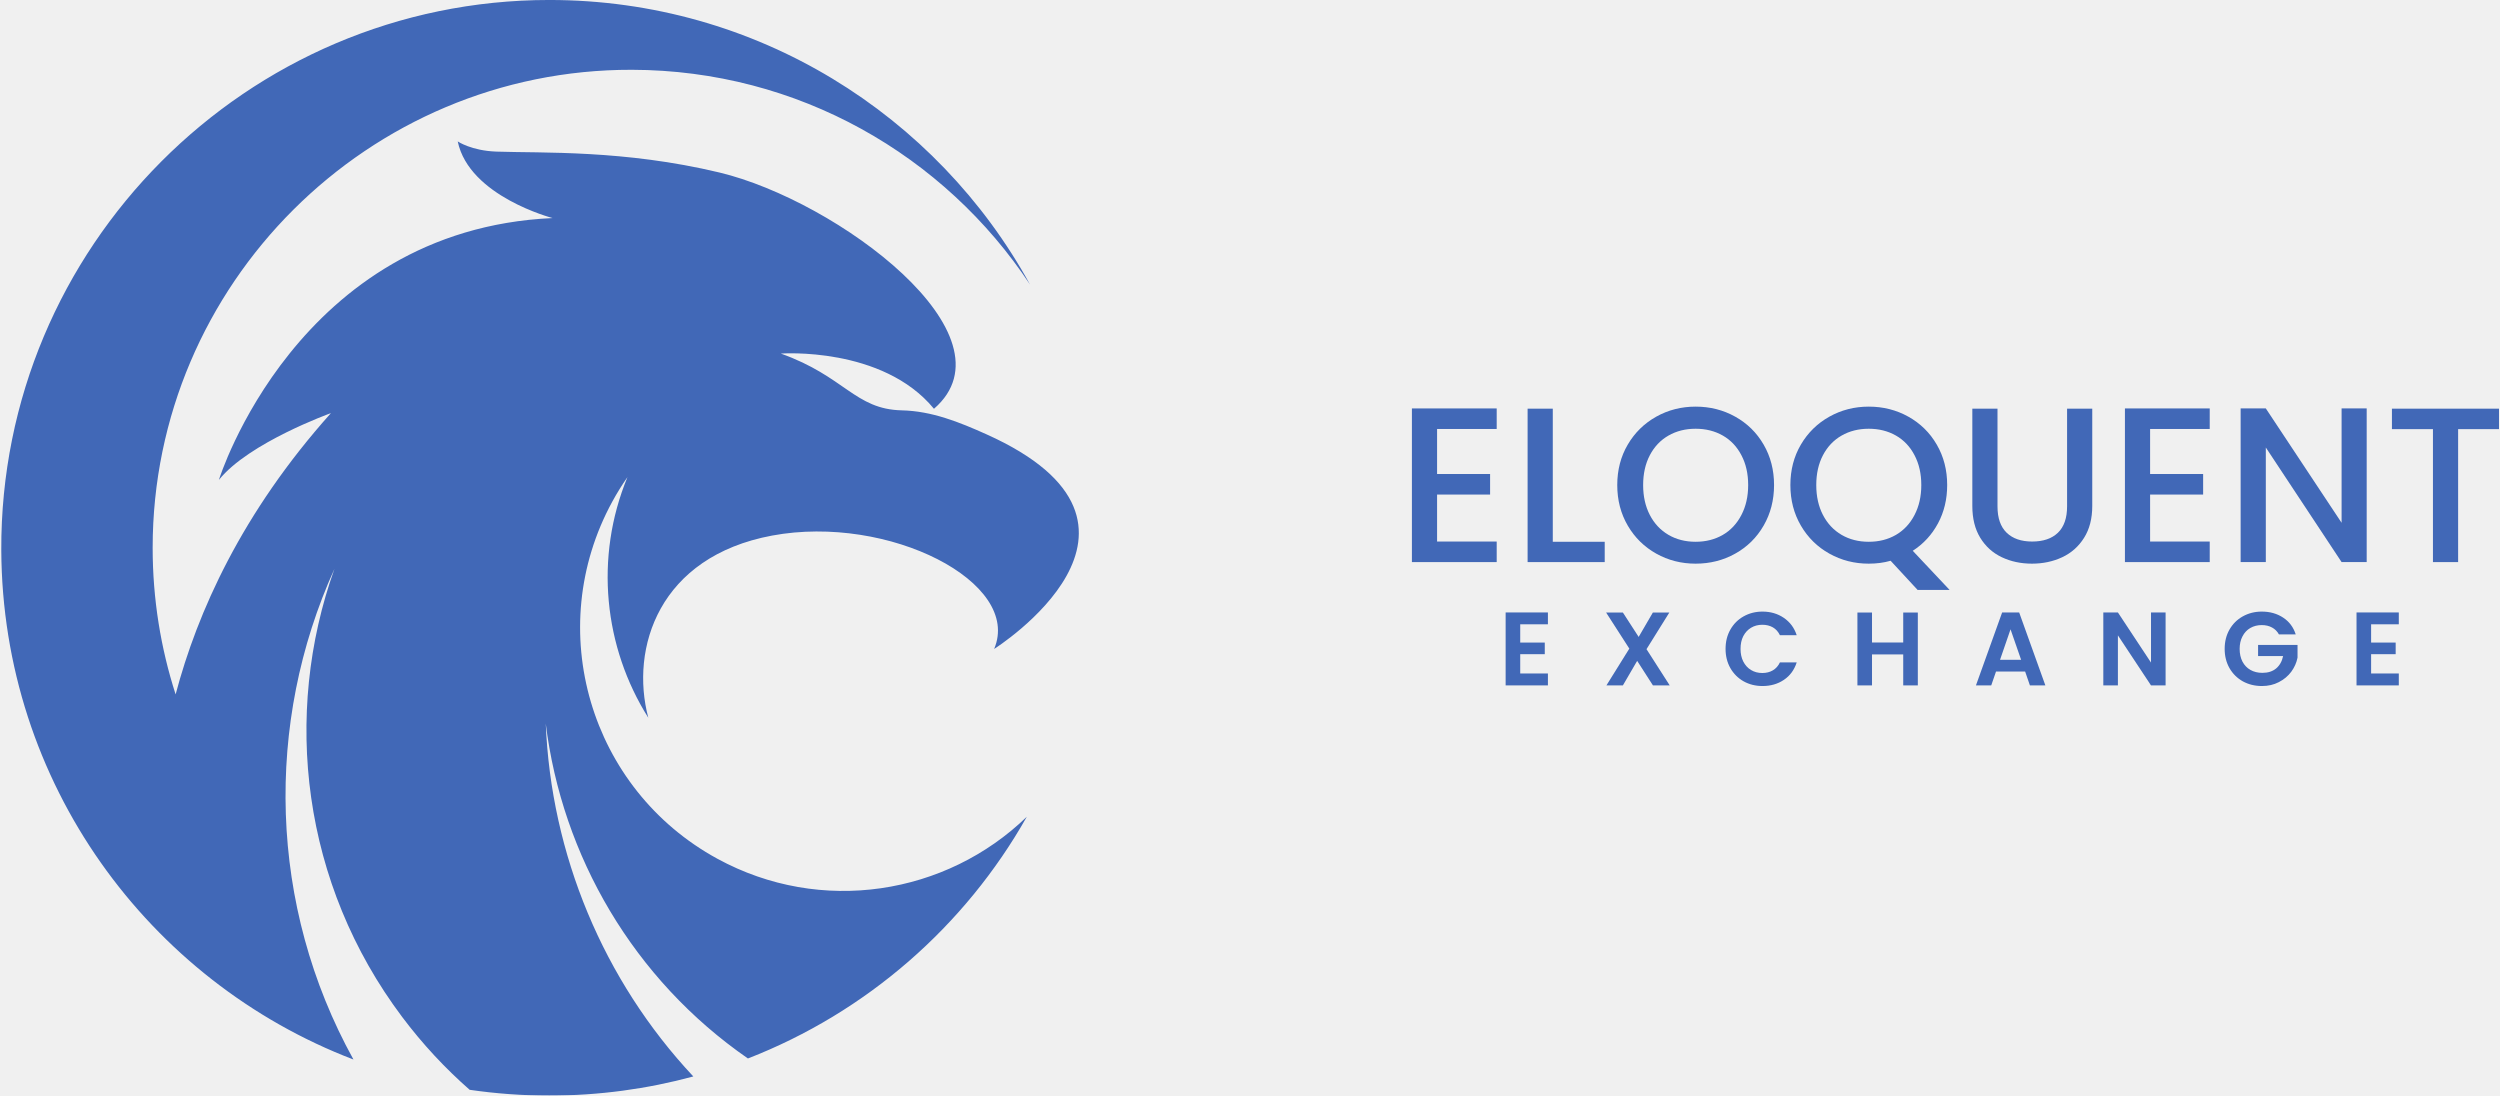
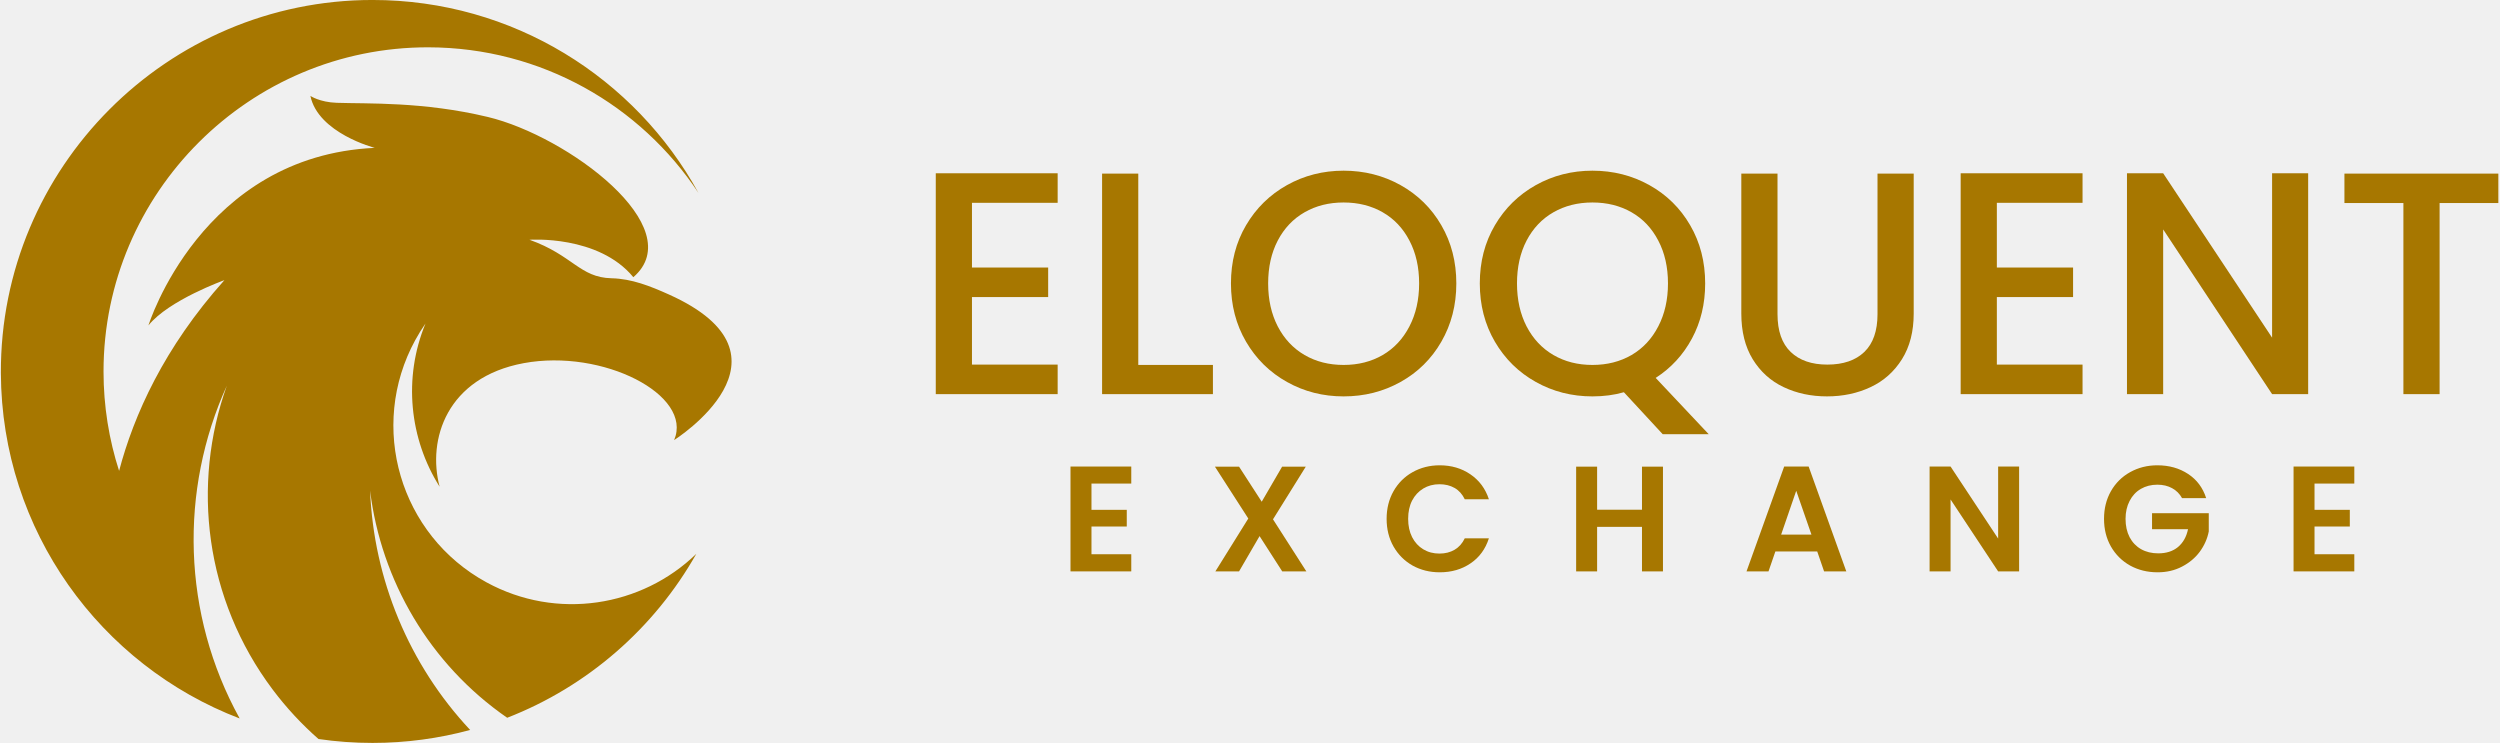
- <svg xmlns="http://www.w3.org/2000/svg" width="664" height="291" viewBox="0 0 664 291" fill="none">
-   <path d="M381.688 113.937V125.896H395.771V131.354H381.688V143.833H397.521V149.292H375V108.479H397.521V113.937H381.688Z" fill="#4168B7" />
-   <path d="M412.42 143.896H426.212V149.292H405.732V108.542H412.42V143.896Z" fill="#4168B7" />
-   <path d="M450.355 149.708C446.564 149.708 443.074 148.823 439.897 147.042C436.715 145.266 434.194 142.786 432.335 139.604C430.47 136.411 429.543 132.823 429.543 128.833C429.543 124.833 430.47 121.25 432.335 118.083C434.194 114.917 436.715 112.448 439.897 110.667C443.074 108.891 446.564 108 450.355 108C454.189 108 457.694 108.891 460.876 110.667C464.069 112.448 466.585 114.917 468.418 118.083C470.262 121.25 471.189 124.833 471.189 128.833C471.189 132.823 470.262 136.411 468.418 139.604C466.585 142.786 464.069 145.266 460.876 147.042C457.694 148.823 454.189 149.708 450.355 149.708ZM450.355 143.896C453.064 143.896 455.47 143.286 457.585 142.062C459.694 140.828 461.34 139.062 462.522 136.771C463.715 134.479 464.314 131.833 464.314 128.833C464.314 125.823 463.715 123.182 462.522 120.917C461.34 118.641 459.694 116.896 457.585 115.688C455.47 114.479 453.064 113.875 450.355 113.875C447.658 113.875 445.257 114.479 443.147 115.688C441.033 116.896 439.382 118.641 438.189 120.917C437.007 123.182 436.418 125.823 436.418 128.833C436.418 131.833 437.007 134.479 438.189 136.771C439.382 139.062 441.033 140.828 443.147 142.062C445.257 143.286 447.658 143.896 450.355 143.896Z" fill="#4168B7" />
-   <path d="M509.317 156.688L502.15 148.938C500.385 149.448 498.447 149.708 496.338 149.708C492.546 149.708 489.057 148.823 485.88 147.042C482.697 145.266 480.176 142.786 478.317 139.604C476.452 136.411 475.525 132.823 475.525 128.833C475.525 124.833 476.452 121.25 478.317 118.083C480.176 114.917 482.697 112.448 485.88 110.667C489.057 108.891 492.546 108 496.338 108C500.171 108 503.676 108.891 506.859 110.667C510.051 112.448 512.567 114.917 514.4 118.083C516.244 121.25 517.171 124.833 517.171 128.833C517.171 132.583 516.359 135.974 514.734 139C513.109 142.031 510.869 144.458 508.025 146.292L517.817 156.688H509.317ZM482.4 128.833C482.4 131.833 482.989 134.479 484.171 136.771C485.364 139.062 487.015 140.828 489.13 142.062C491.239 143.286 493.64 143.896 496.338 143.896C499.046 143.896 501.452 143.286 503.567 142.062C505.676 140.828 507.322 139.062 508.505 136.771C509.697 134.479 510.296 131.833 510.296 128.833C510.296 125.823 509.697 123.182 508.505 120.917C507.322 118.641 505.676 116.896 503.567 115.688C501.452 114.479 499.046 113.875 496.338 113.875C493.64 113.875 491.239 114.479 489.13 115.688C487.015 116.896 485.364 118.641 484.171 120.917C482.989 123.182 482.4 125.823 482.4 128.833Z" fill="#4168B7" />
-   <path d="M530.537 108.542V134.521C530.537 137.604 531.35 139.932 532.975 141.5C534.6 143.057 536.855 143.833 539.745 143.833C542.673 143.833 544.954 143.057 546.579 141.5C548.204 139.932 549.016 137.604 549.016 134.521V108.542H555.704V134.396C555.704 137.719 554.98 140.531 553.537 142.833C552.089 145.14 550.152 146.864 547.725 148C545.292 149.14 542.61 149.708 539.683 149.708C536.751 149.708 534.084 149.14 531.683 148C529.277 146.864 527.37 145.14 525.954 142.833C524.548 140.531 523.85 137.719 523.85 134.396V108.542H530.537Z" fill="#4168B7" />
-   <path d="M571.068 113.937V125.896H585.152V131.354H571.068V143.833H586.902V149.292H564.381V108.479H586.902V113.937H571.068Z" fill="#4168B7" />
-   <path d="M628.592 149.292H621.926L601.801 118.854V149.292H595.113V108.479H601.801L621.926 138.854V108.479H628.592V149.292Z" fill="#4168B7" />
-   <path d="M663.732 108.542V113.979H652.878V149.292H646.191V113.979H635.295V108.542H663.732Z" fill="#4168B7" />
-   <path d="M403.771 165.813V170.667H410.292V173.751H403.771V178.876H411.126V182.042H399.896V162.667H411.126V165.813H403.771Z" fill="#4168B7" />
-   <path d="M439.02 182.043L434.832 175.522L431.04 182.043H426.665L432.749 172.272L426.582 162.688H431.04L435.228 169.168L438.999 162.688H443.374L437.311 172.418L443.478 182.043H439.02Z" fill="#4168B7" />
-   <path d="M458.309 172.334C458.309 170.433 458.73 168.73 459.579 167.23C460.439 165.72 461.611 164.543 463.1 163.709C464.6 162.866 466.272 162.438 468.121 162.438C470.272 162.438 472.163 162.996 473.788 164.105C475.423 165.22 476.564 166.751 477.204 168.709H472.746C472.298 167.782 471.673 167.084 470.871 166.626C470.064 166.168 469.132 165.938 468.079 165.938C466.954 165.938 465.954 166.204 465.079 166.73C464.204 167.261 463.517 168.001 463.017 168.959C462.527 169.918 462.288 171.043 462.288 172.334C462.288 173.616 462.527 174.741 463.017 175.709C463.517 176.683 464.204 177.433 465.079 177.959C465.954 178.491 466.954 178.751 468.079 178.751C469.132 178.751 470.064 178.517 470.871 178.043C471.673 177.574 472.298 176.871 472.746 175.938H477.204C476.564 177.928 475.434 179.47 473.809 180.563C472.194 181.662 470.298 182.209 468.121 182.209C466.272 182.209 464.6 181.793 463.1 180.959C461.611 180.116 460.439 178.938 459.579 177.438C458.73 175.938 458.309 174.241 458.309 172.334Z" fill="#4168B7" />
-   <path d="M509.372 162.688V182.043H505.497V173.813H497.205V182.043H493.33V162.688H497.205V170.647H505.497V162.688H509.372Z" fill="#4168B7" />
-   <path d="M537.873 178.355H530.144L528.873 182.042H524.811L531.769 162.667H536.29L543.248 182.042H539.144L537.873 178.355ZM536.811 175.251L533.998 167.147L531.206 175.251H536.811Z" fill="#4168B7" />
-   <path d="M575.182 182.042H571.307L562.516 168.751V182.042H558.641V162.667H562.516L571.307 175.98V162.667H575.182V182.042Z" fill="#4168B7" />
-   <path d="M605.288 168.501C604.84 167.699 604.23 167.084 603.454 166.668C602.673 166.241 601.767 166.022 600.725 166.022C599.585 166.022 598.569 166.282 597.684 166.793C596.793 167.308 596.1 168.053 595.6 169.022C595.1 169.98 594.85 171.084 594.85 172.334C594.85 173.626 595.1 174.761 595.6 175.73C596.111 176.688 596.819 177.428 597.725 177.938C598.642 178.454 599.694 178.709 600.892 178.709C602.376 178.709 603.59 178.324 604.538 177.543C605.48 176.751 606.1 175.657 606.392 174.251H599.746V171.293H610.225V174.668C609.96 176.017 609.402 177.267 608.559 178.418C607.71 179.558 606.611 180.475 605.267 181.168C603.934 181.866 602.434 182.209 600.767 182.209C598.892 182.209 597.194 181.793 595.684 180.959C594.184 180.116 593.001 178.938 592.142 177.438C591.293 175.938 590.871 174.241 590.871 172.334C590.871 170.433 591.293 168.73 592.142 167.23C593.001 165.72 594.184 164.543 595.684 163.709C597.194 162.866 598.876 162.438 600.725 162.438C602.902 162.438 604.798 162.975 606.413 164.043C608.022 165.1 609.132 166.584 609.746 168.501H605.288Z" fill="#4168B7" />
-   <path d="M629.768 165.813V170.667H636.288V173.751H629.768V178.876H637.122V182.042H625.893V162.667H637.122V165.813H629.768Z" fill="#4168B7" />
-   <mask id="mask0_5_237" style="mask-type:luminance" maskUnits="userSpaceOnUse" x="0" y="0" width="288" height="291">
-     <path d="M0 0H287.865V291H0V0Z" fill="white" />
+ <svg xmlns="http://www.w3.org/2000/svg" width="249" height="74" viewBox="0 0 249 74" fill="none">
+   <mask id="mask0_230_7882" style="mask-type:luminance" maskUnits="userSpaceOnUse" x="0" y="0" width="74" height="74">
+     <path d="M0 0H73.203V74H0V0Z" fill="white" />
  </mask>
-   <g mask="url(#mask0_5_237)">
-     <path d="M190.541 228.083C156.63 209.594 144.13 167.125 162.63 133.224C163.864 130.963 165.208 128.797 166.65 126.724C157.822 148.12 160.4 171.927 172.187 190.63C167.281 172.13 174.989 147.849 205.088 142.245C236.031 136.489 271.572 154.687 264.041 172.364C264.041 172.364 315.989 139.609 261.999 115.349C254.744 112.088 247.468 109.167 239.515 108.989C227.041 108.703 224.353 99.937 207.39 93.911C207.39 93.911 234.385 91.932 248.062 108.573C270.494 89.156 222.385 53.318 191.057 45.812C165.76 39.755 143.968 40.693 131.838 40.266C125.182 40.031 121.572 37.562 121.572 37.562C124.598 52.161 146.77 57.916 146.77 57.916C78.749 61.021 58.135 127.469 58.135 127.469C66.057 117.557 87.895 109.724 87.895 109.724C64.223 136.177 52.4 162.635 46.645 184.432C42.692 172.161 40.546 159.078 40.546 145.489C40.546 75.479 97.781 18.39 167.822 18.536C212.015 18.63 250.9 41.286 273.577 75.588C248.843 30.536 200.942 -0.005 145.895 -0.005C65.473 -0.005 0.01 65.719 0.343 146.109C0.598 207.875 39.364 260.552 93.879 281.411C71.254 240.463 70.286 192.015 88.833 151.078C74.963 189.875 80.218 234.672 106.807 270.094C112.213 277.292 118.234 283.745 124.744 289.453C131.65 290.458 138.713 290.984 145.895 290.984C159.135 290.984 171.958 289.213 184.145 285.906C160.161 260.292 146.359 226.838 144.952 192.172C149.281 227.323 168.223 260.094 198.65 281.13C230.13 268.885 256.286 246.021 272.723 216.927C251.312 237.677 218.093 243.109 190.541 228.083Z" fill="#4168B7" />
+   <g mask="url(#mask0_230_7882)">
+     <path d="M48.454 58C39.83 53.298 36.651 42.498 41.356 33.878C41.67 33.303 42.012 32.752 42.378 32.225C40.133 37.666 40.789 43.72 43.786 48.476C42.539 43.771 44.499 37.597 52.153 36.172C60.022 34.708 69.06 39.336 67.144 43.831C67.144 43.831 80.355 35.501 66.625 29.332C64.78 28.503 62.93 27.76 60.908 27.715C57.736 27.642 57.052 25.413 52.738 23.881C52.738 23.881 59.603 23.377 63.081 27.609C68.785 22.671 56.551 13.558 48.585 11.649C42.152 10.109 36.61 10.347 33.526 10.239C31.833 10.179 30.915 9.551 30.915 9.551C31.685 13.264 37.323 14.727 37.323 14.727C20.026 15.517 14.783 32.414 14.783 32.414C16.798 29.894 22.351 27.902 22.351 27.902C16.332 34.629 13.325 41.357 11.862 46.9C10.856 43.779 10.311 40.452 10.311 36.997C10.311 19.193 24.865 4.676 42.676 4.713C53.914 4.737 63.803 10.498 69.57 19.221C63.28 7.765 51.099 -0.002 37.1 -0.002C16.65 -0.002 0.002 16.711 0.087 37.154C0.152 52.861 10.01 66.257 23.873 71.561C18.12 61.148 17.873 48.828 22.59 38.418C19.063 48.284 20.399 59.675 27.16 68.683C28.535 70.513 30.066 72.154 31.722 73.606C33.478 73.862 35.274 73.995 37.1 73.995C40.467 73.995 43.728 73.545 46.827 72.704C40.728 66.19 37.218 57.683 36.861 48.868C37.961 57.807 42.778 66.14 50.516 71.49C58.521 68.376 65.172 62.561 69.352 55.163C63.907 60.44 55.46 61.821 48.454 58Z" fill="#A77700" />
  </g>
+   <path d="M96.807 20.2V26.646H104.398V29.588H96.807V36.314H105.342V39.256H93.203V17.258H105.342V20.2H96.807Z" fill="#A77700" />
+   <path d="M113.373 36.347H120.807V39.256H109.768V17.291H113.373V36.347Z" fill="#A77700" />
+   <path d="M133.821 39.481C131.777 39.481 129.896 39.004 128.184 38.044C126.468 37.087 125.11 35.751 124.107 34.035C123.102 32.314 122.603 30.38 122.603 28.23C122.603 26.073 123.102 24.142 124.107 22.435C125.11 20.728 126.468 19.398 128.184 18.437C129.896 17.48 131.777 17 133.821 17C135.887 17 137.776 17.48 139.492 18.437C141.213 19.398 142.569 20.728 143.557 22.435C144.551 24.142 145.05 26.073 145.05 28.23C145.05 30.38 144.551 32.314 143.557 34.035C142.569 35.751 141.213 37.087 139.492 38.044C137.776 39.004 135.887 39.481 133.821 39.481ZM133.821 36.348C135.281 36.348 136.578 36.02 137.717 35.36C138.854 34.695 139.742 33.743 140.379 32.508C141.022 31.273 141.345 29.847 141.345 28.23C141.345 26.607 141.022 25.183 140.379 23.962C139.742 22.735 138.854 21.795 137.717 21.144C136.578 20.492 135.281 20.167 133.821 20.167C132.367 20.167 131.072 20.492 129.935 21.144C128.796 21.795 127.906 22.735 127.263 23.962C126.626 25.183 126.308 26.607 126.308 28.23C126.308 29.847 126.626 31.273 127.263 32.508C127.906 33.743 128.796 34.695 129.935 35.36C131.072 36.02 132.367 36.348 133.821 36.348Z" fill="#A77700" />
+   <path d="M165.602 43.243L161.739 39.066C160.787 39.341 159.743 39.481 158.606 39.481C156.562 39.481 154.681 39.004 152.969 38.044C151.253 37.087 149.895 35.751 148.892 34.035C147.887 32.314 147.388 30.38 147.388 28.23C147.388 26.073 147.887 24.142 148.892 22.435C149.895 20.728 151.253 19.398 152.969 18.437C154.681 17.48 156.562 17 158.606 17C160.672 17 162.562 17.48 164.277 18.437C165.998 19.398 167.354 20.728 168.342 22.435C169.336 24.142 169.835 26.073 169.835 28.23C169.835 30.251 169.398 32.078 168.522 33.709C167.646 35.343 166.439 36.652 164.906 37.64L170.184 43.243H165.602ZM151.093 28.23C151.093 29.847 151.411 31.273 152.048 32.508C152.691 33.743 153.581 34.695 154.721 35.36C155.858 36.02 157.152 36.348 158.606 36.348C160.066 36.348 161.363 36.02 162.503 35.36C163.64 34.695 164.527 33.743 165.164 32.508C165.807 31.273 166.13 29.847 166.13 28.23C166.13 26.607 165.807 25.183 165.164 23.962C164.527 22.735 163.64 21.795 162.503 21.144C161.363 20.492 160.066 20.167 158.606 20.167C157.152 20.167 155.858 20.492 154.721 21.144C153.581 21.795 152.691 22.735 152.048 23.962C151.411 25.183 151.093 26.607 151.093 28.23Z" fill="#A77700" />
+   <path d="M177.04 17.291V31.294C177.04 32.956 177.478 34.211 178.354 35.056C179.229 35.895 180.445 36.314 182.003 36.314C183.581 36.314 184.811 35.895 185.686 35.056C186.562 34.211 187 32.956 187 31.294V17.291H190.605V31.227C190.605 33.018 190.215 34.534 189.437 35.775C188.657 37.019 187.612 37.948 186.304 38.56C184.993 39.175 183.547 39.48 181.969 39.48C180.389 39.48 178.952 39.175 177.657 38.56C176.36 37.948 175.333 37.019 174.569 35.775C173.811 34.534 173.435 33.018 173.435 31.227V17.291H177.04Z" fill="#A77700" />
+   <path d="M198.886 20.2V26.646H206.478V29.588H198.886V36.314H207.421V39.256H195.282V17.258H207.421V20.2H198.886Z" fill="#A77700" />
+   <path d="M229.893 39.256H226.3L215.452 22.85V39.256H211.847V17.258H215.452L226.3 33.63V17.258H229.893V39.256Z" fill="#A77700" />
+   <path d="M248.835 17.291V20.222H242.984V39.256H239.379V20.222H233.506V17.291H248.835Z" fill="#A77700" />
+   <path d="M108.711 48.163V50.779H112.226V52.441H108.711V55.203H112.675V56.91H106.622V46.467H112.675V48.163H108.711Z" fill="#A77700" />
+   <path d="M127.71 56.911L125.453 53.396L123.409 56.911H121.051L124.33 51.644L121.006 46.478H123.409L125.667 49.971L127.699 46.478H130.057L126.79 51.723L130.113 56.911H127.71Z" fill="#A77700" />
+   <path d="M138.107 51.678C138.107 50.653 138.335 49.735 138.792 48.926C139.256 48.112 139.887 47.478 140.69 47.029C141.499 46.574 142.4 46.344 143.397 46.344C144.556 46.344 145.575 46.644 146.451 47.242C147.332 47.843 147.947 48.668 148.293 49.724H145.889C145.648 49.224 145.311 48.848 144.879 48.601C144.444 48.354 143.941 48.23 143.374 48.23C142.768 48.23 142.229 48.373 141.757 48.657C141.285 48.943 140.915 49.342 140.645 49.859C140.381 50.375 140.252 50.981 140.252 51.678C140.252 52.368 140.381 52.975 140.645 53.497C140.915 54.022 141.285 54.426 141.757 54.71C142.229 54.996 142.768 55.136 143.374 55.136C143.941 55.136 144.444 55.01 144.879 54.755C145.311 54.502 145.648 54.123 145.889 53.62H148.293C147.947 54.693 147.338 55.524 146.462 56.113C145.592 56.706 144.57 57.001 143.397 57.001C142.4 57.001 141.499 56.776 140.69 56.327C139.887 55.872 139.256 55.237 138.792 54.429C138.335 53.62 138.107 52.705 138.107 51.678Z" fill="#A77700" />
+   <path d="M165.631 46.478V56.911H163.542V52.475H159.073V56.911H156.984V46.478H159.073V50.768H163.542V46.478H165.631Z" fill="#A77700" />
+   <path d="M180.994 54.923H176.828L176.143 56.91H173.953L177.704 46.467H180.141L183.891 56.91H181.679L180.994 54.923ZM180.421 53.249L178.905 48.881L177.401 53.249H180.421Z" fill="#A77700" />
+   <path d="M201.104 56.91H199.015L194.276 49.746V56.91H192.188V46.467H194.276L199.015 53.642V46.467H201.104V56.91Z" fill="#A77700" />
+   <path d="M217.331 49.611C217.09 49.179 216.761 48.848 216.343 48.623C215.922 48.393 215.434 48.275 214.872 48.275C214.257 48.275 213.71 48.416 213.233 48.691C212.753 48.969 212.379 49.37 212.11 49.892C211.84 50.409 211.705 51.004 211.705 51.678C211.705 52.374 211.84 52.986 212.11 53.508C212.385 54.025 212.767 54.423 213.255 54.699C213.749 54.976 214.316 55.114 214.962 55.114C215.762 55.114 216.416 54.906 216.927 54.485C217.435 54.058 217.769 53.469 217.927 52.711H214.344V51.116H219.993V52.935C219.85 53.663 219.549 54.336 219.094 54.957C218.637 55.572 218.044 56.066 217.32 56.439C216.601 56.815 215.793 57.001 214.895 57.001C213.884 57.001 212.969 56.776 212.155 56.327C211.346 55.872 210.709 55.237 210.246 54.429C209.788 53.62 209.561 52.705 209.561 51.678C209.561 50.653 209.788 49.735 210.246 48.926C210.709 48.112 211.346 47.478 212.155 47.029C212.969 46.574 213.875 46.344 214.872 46.344C216.046 46.344 217.067 46.633 217.938 47.208C218.805 47.778 219.403 48.578 219.734 49.611H217.331Z" fill="#A77700" />
+   <path d="M230.526 48.163V50.779H234.041V52.441H230.526V55.203H234.49V56.91H228.438V46.467H234.49V48.163H230.526Z" fill="#A77700" />
</svg>
